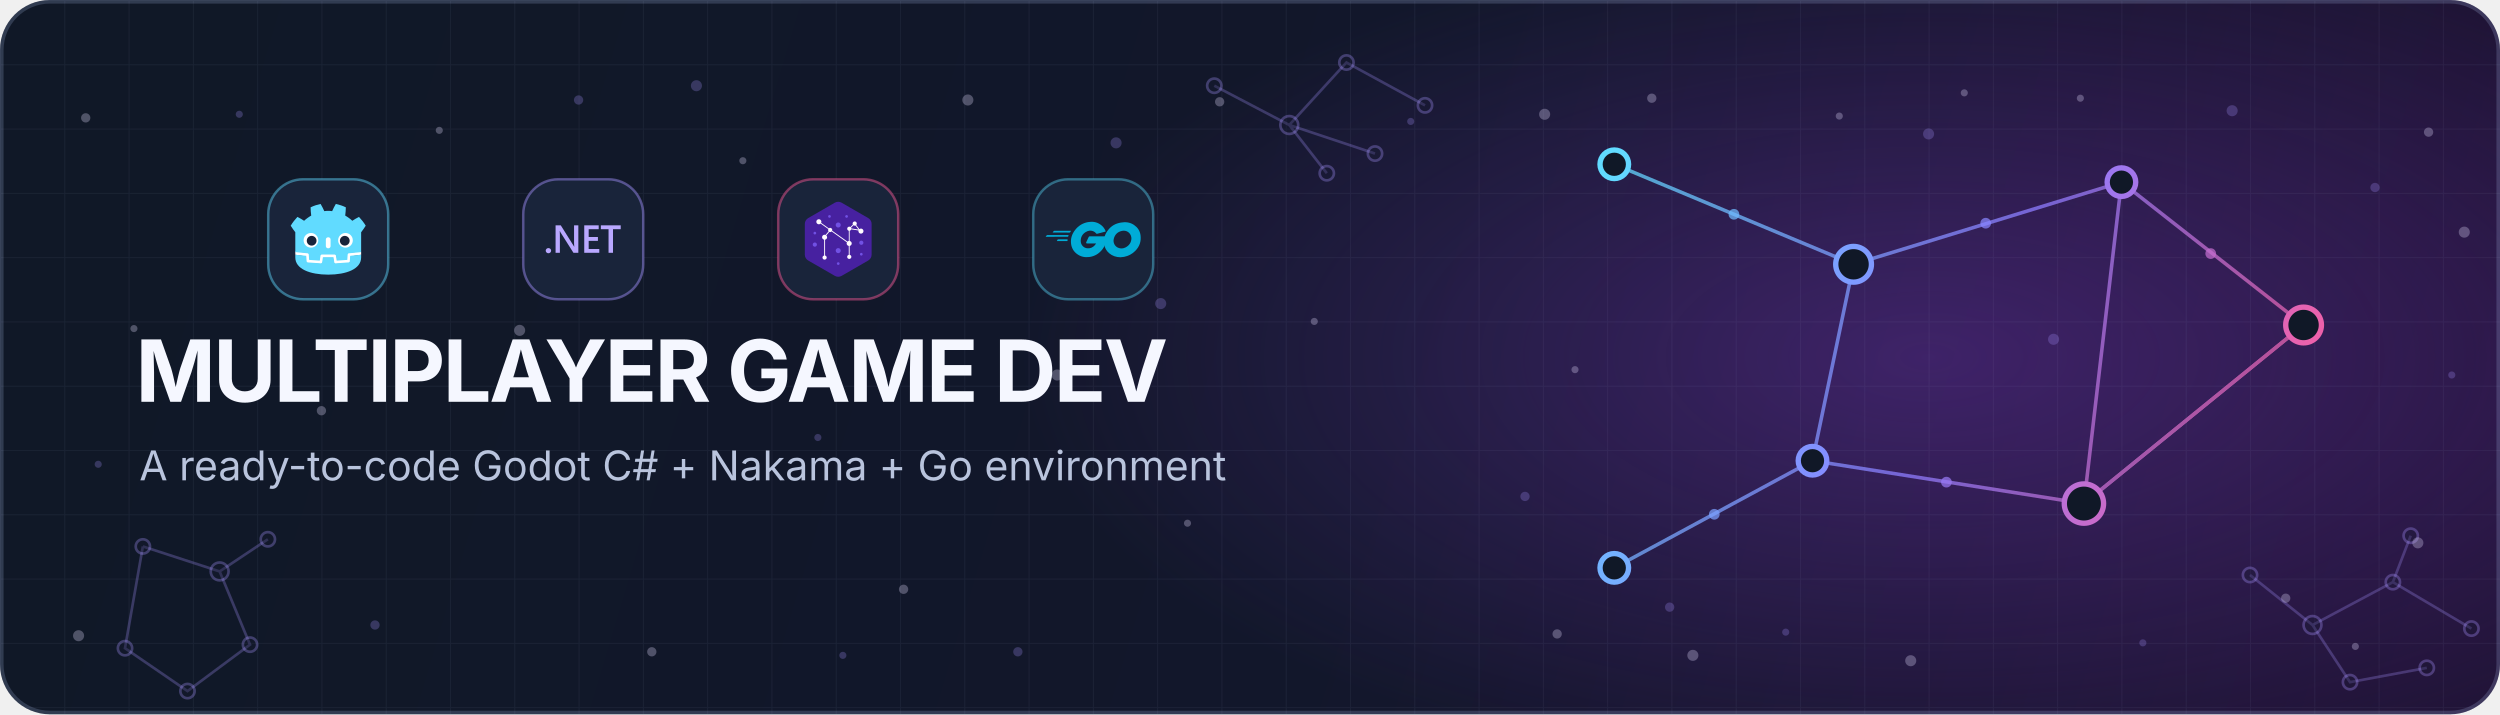
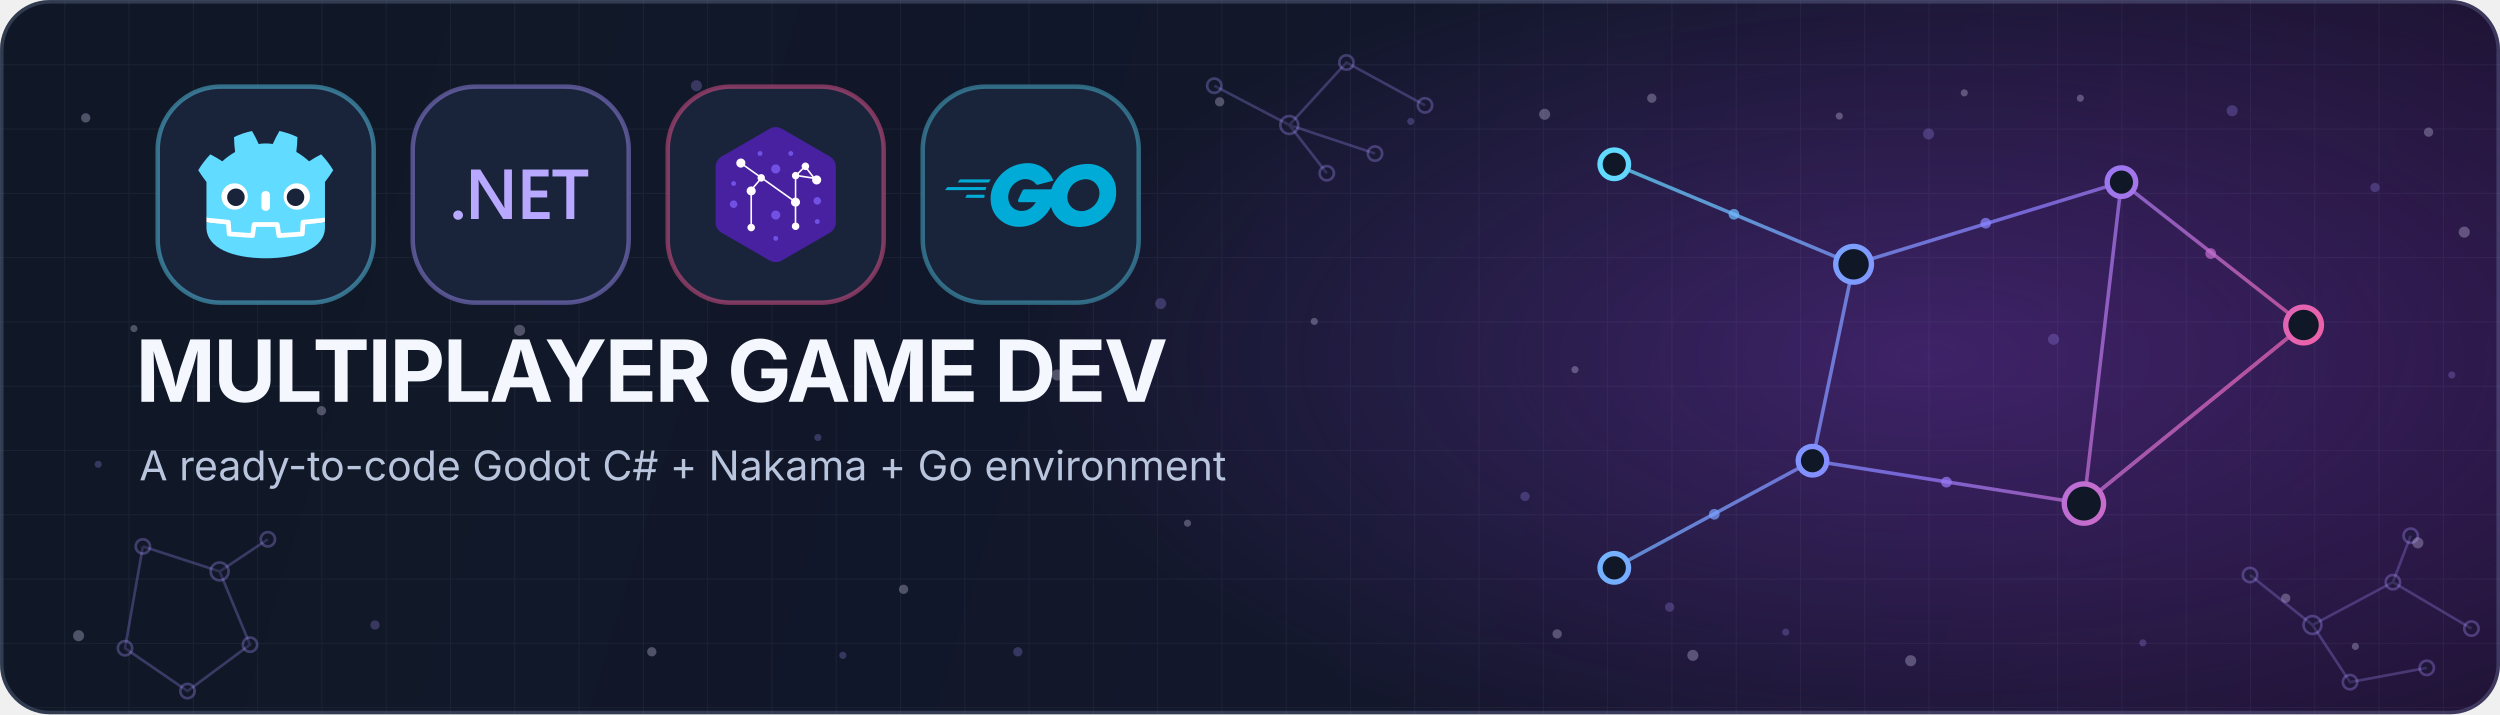
<svg xmlns="http://www.w3.org/2000/svg" width="1400" height="400" viewBox="0 0 1400 400" fill="none">
  <defs>
    <linearGradient id="background" x1="56" y1="18" x2="1350" y2="405" gradientUnits="userSpaceOnUse">
      <stop stop-color="#101827" />
      <stop offset=".55" stop-color="#12172B" />
      <stop offset="1" stop-color="#211438" />
    </linearGradient>
    <linearGradient id="accent" x1="900" y1="92" x2="1290" y2="282" gradientUnits="userSpaceOnUse">
      <stop stop-color="#61DBFF" />
      <stop offset=".52" stop-color="#8C7CFF" />
      <stop offset="1" stop-color="#FF5C9A" />
    </linearGradient>
    <radialGradient id="glow" cx="0" cy="0" r="1" gradientTransform="matrix(0 240 -510 0 1080 200)" gradientUnits="userSpaceOnUse">
      <stop stop-color="#843BCE" stop-opacity=".35" />
      <stop offset="1" stop-color="#843BCE" stop-opacity="0" />
    </radialGradient>
    <pattern id="grid" width="36" height="36" patternUnits="userSpaceOnUse">
      <path d="M36 0H0V36" stroke="#A9B6DA" stroke-opacity=".07" />
    </pattern>
  </defs>
  <rect width="1400" height="400" rx="28" fill="url(#background)" />
  <rect width="1400" height="400" rx="28" fill="url(#glow)" />
  <rect width="1400" height="400" rx="28" fill="url(#grid)" />
  <rect x="1" y="1" width="1398" height="398" rx="27" stroke="#A6B8E5" stroke-opacity=".22" stroke-width="2" />
  <g opacity=".75" stroke="url(#accent)" stroke-width="2">
    <path d="M904 92 1038 148 1188 102 1290 182 1167 282 1015 258 904 318" />
    <path d="M1038 148 1015 258M1188 102 1167 282M1290 182 1167 282" />
  </g>
  <g fill="#101827" stroke="url(#accent)" stroke-width="3">
    <circle cx="904" cy="92" r="8" />
    <circle cx="1038" cy="148" r="10" />
    <circle cx="1188" cy="102" r="8" />
    <circle cx="1290" cy="182" r="10" />
    <circle cx="1167" cy="282" r="11" />
    <circle cx="1015" cy="258" r="8" />
    <circle cx="904" cy="318" r="8" />
  </g>
  <g fill="url(#accent)" opacity=".72">
    <circle cx="971" cy="120" r="3" />
    <circle cx="1112" cy="125" r="3" />
    <circle cx="1238" cy="142" r="3" />
    <circle cx="1090" cy="270" r="3" />
    <circle cx="960" cy="288" r="3" />
  </g>
  <g transform="translate(-20 -56)">
    <g opacity=".28" stroke="#A694FF" stroke-width="1.5">
      <path d="M700 104 742 126 774 91 818 115M742 126 763 153M742 126 790 142" />
    </g>
    <g fill="#171A2E" stroke="#A694FF" stroke-width="1.5" opacity=".32">
      <circle cx="700" cy="104" r="4" />
      <circle cx="742" cy="126" r="5" />
      <circle cx="774" cy="91" r="4" />
      <circle cx="818" cy="115" r="4" />
      <circle cx="763" cy="153" r="4" />
      <circle cx="790" cy="142" r="4" />
    </g>
  </g>
  <g transform="translate(-720 98)">
    <g opacity=".28" stroke="#A694FF" stroke-width="1.5">
      <path d="M800 208 843 222 860 263 825 289 790 265 800 208M843 222 870 204" />
    </g>
    <g fill="#171A2E" stroke="#A694FF" stroke-width="1.5" opacity=".32">
      <circle cx="800" cy="208" r="4" />
      <circle cx="843" cy="222" r="5" />
      <circle cx="860" cy="263" r="4" />
      <circle cx="825" cy="289" r="4" />
      <circle cx="790" cy="265" r="4" />
      <circle cx="870" cy="204" r="4" />
    </g>
  </g>
  <g transform="translate(560 0)">
    <g opacity=".28" stroke="#A694FF" stroke-width="1.5">
      <path d="M700 322 735 350 780 326 824 352M735 350 756 382 799 374M780 326 790 300" />
    </g>
    <g fill="#171A2E" stroke="#A694FF" stroke-width="1.5" opacity=".32">
      <circle cx="700" cy="322" r="4" />
      <circle cx="735" cy="350" r="5" />
      <circle cx="780" cy="326" r="4" />
      <circle cx="824" cy="352" r="4" />
      <circle cx="756" cy="382" r="4" />
      <circle cx="799" cy="374" r="4" />
      <circle cx="790" cy="300" r="4" />
    </g>
  </g>
  <g fill="#E5DDFF" opacity=".3">
    <circle cx="48" cy="66" r="2.6" />
    <circle cx="75" cy="184" r="2" />
    <circle cx="44" cy="356" r="3.1" />
    <circle cx="246" cy="73" r="2" />
    <circle cx="365" cy="365" r="2.6" />
    <circle cx="542" cy="56" r="3.1" />
    <circle cx="665" cy="293" r="2" />
    <circle cx="683" cy="57" r="2.6" />
    <circle cx="865" cy="64" r="3.1" />
    <circle cx="882" cy="207" r="2" />
    <circle cx="872" cy="355" r="2.6" />
    <circle cx="948" cy="367" r="3.1" />
    <circle cx="1100" cy="52" r="2" />
    <circle cx="1360" cy="74" r="2.6" />
    <circle cx="1354" cy="304" r="3.1" />
    <circle cx="1319" cy="362" r="2" />
    <circle cx="180" cy="230" r="2.6" />
    <circle cx="291" cy="185" r="3.1" />
    <circle cx="416" cy="90" r="2" />
    <circle cx="506" cy="330" r="2.6" />
    <circle cx="592" cy="210" r="3.1" />
    <circle cx="736" cy="180" r="2" />
    <circle cx="925" cy="55" r="2.6" />
    <circle cx="1070" cy="370" r="3.1" />
    <circle cx="1165" cy="55" r="2" />
    <circle cx="1280" cy="335" r="2.6" />
    <circle cx="1380" cy="130" r="3.1" />
    <circle cx="1030" cy="65" r="2" />
  </g>
  <g fill="#A694FF" opacity=".26">
    <circle cx="134" cy="64" r="2" />
    <circle cx="324" cy="56" r="2.6" />
    <circle cx="472" cy="367" r="2" />
    <circle cx="625" cy="80" r="3.1" />
    <circle cx="854" cy="278" r="2.6" />
    <circle cx="1000" cy="354" r="2" />
    <circle cx="1250" cy="62" r="3.1" />
    <circle cx="1373" cy="210" r="2" />
    <circle cx="210" cy="350" r="2.6" />
    <circle cx="390" cy="48" r="3.1" />
    <circle cx="458" cy="245" r="2" />
    <circle cx="570" cy="365" r="2.6" />
    <circle cx="650" cy="170" r="3.1" />
    <circle cx="790" cy="68" r="2" />
    <circle cx="935" cy="340" r="2.6" />
    <circle cx="1080" cy="75" r="3.1" />
    <circle cx="1200" cy="360" r="2" />
    <circle cx="1330" cy="105" r="2.6" />
    <circle cx="1150" cy="190" r="3.1" />
    <circle cx="55" cy="260" r="2" />
  </g>
-   <g transform="translate(-99 -45.2) scale(1.4)">
-     <rect x="178" y="104" width="48" height="48" rx="14" fill="#19243A" stroke="#61DBFF" stroke-opacity=".45" />
-     <g transform="translate(185.4483 111.3696) scale(0.03232759)">
-       <path d="m0 0s-.325 1.994-.515 1.976l-36.182-3.491c-2.879-.278-5.115-2.574-5.317-5.459l-.994-14.247L-71-23.218l-1.904 12.912c-.424 2.872-2.932 5.037-5.835 5.037h-38.188c-2.902.0-5.41-2.165-5.834-5.037l-1.905-12.912-27.992 1.997-.994 14.247c-.202 2.886-2.438 5.182-5.317 5.46l-36.2 3.49c-.187.018-.324-1.978-.511-1.978l-.049-7.83 30.658-4.944 1.004-14.374c.203-2.91 2.551-5.263 5.463-5.472l38.551-2.75c.146-.01.29-.016.434-.016 2.897.0 5.401 2.166 5.825 5.038l1.959 13.286h28.005l1.959-13.286c.423-2.871 2.93-5.037 5.831-5.037.142.0.284.005.423.015l38.556 2.75c2.911.209 5.26 2.562 5.463 5.472l1.003 14.374 30.645 4.966z" fill="#FFFFFF" transform="matrix(4.162611 0 0 -4.162611 919.2406 673.1521)" />
-       <path d="m0 0v-47.514-6.035-5.492c.108-.001.216-.005.323-.015l36.196-3.49c1.896-.183 3.382-1.709 3.514-3.609l1.116-15.978 31.574-2.253 2.175 14.747c.282 1.912 1.922 3.329 3.856 3.329h38.188c1.933.0 3.573-1.417 3.855-3.329l2.175-14.747 31.575 2.253 1.115 15.978c.133 1.9 1.618 3.425 3.514 3.609l36.182 3.49c.107.01.214.014.322.015v4.711l.015.005v54.325c5.097 6.416 9.923 13.494 13.621 19.449-5.651 9.62-12.575 18.217-19.976 26.182-6.864-3.455-13.531-7.369-19.828-11.534-3.151 3.132-6.7 5.694-10.186 8.372-3.425 2.751-7.285 4.768-10.946 7.118 1.09 8.117 1.629 16.108 1.846 24.448-9.446 4.754-19.519 7.906-29.708 10.17-4.068-6.837-7.788-14.241-11.028-21.479-3.842.642-7.702.88-11.567.926v.006c-.027.0-.052-.006-.075-.006-.024.0-.049.006-.073.006v-.006c-3.872-.046-7.729-.284-11.572-.926-3.238 7.238-6.956 14.642-11.03 21.479-10.184-2.264-20.258-5.416-29.703-10.17.216-8.34.755-16.331 1.848-24.448-3.668-2.35-7.523-4.367-10.949-7.118-3.481-2.678-7.036-5.24-10.188-8.372-6.297 4.165-12.962 8.079-19.828 11.534-7.401-7.965-14.321-16.562-19.974-26.182 4.443-6.974 9.208-13.983 13.621-19.449z" fill="#61DBFF" transform="matrix(4.162611 0 0 -4.162611 104.6989 427.3873)" />
-       <path d="m0 0-1.121-16.063c-.135-1.936-1.675-3.477-3.611-3.616l-38.555-2.751c-.094-.007-.188-.01-.281-.01-1.916.0-3.569 1.406-3.852 3.33l-2.211 14.994H-81.09l-2.211-14.994c-.297-2.018-2.101-3.469-4.133-3.32l-38.555 2.751c-1.936.139-3.476 1.68-3.611 3.616L-130.721.0l-32.547 3.138c.015-3.498.06-7.33.06-8.093.0-34.374 43.605-50.896 97.781-51.086h.066.067c54.176.19 97.766 16.712 97.766 51.086.0.777.047 4.593.063 8.093z" fill="#61DBFF" transform="matrix(4.162611 0 0 -4.162611 784.0714 718.7231)" />
-       <path d="m0 0c0-12.052-9.765-21.815-21.813-21.815-12.042.0-21.81 9.763-21.81 21.815.0 12.044 9.768 21.802 21.81 21.802C-9.765 21.802.0 12.044.0.0" fill="#FFFFFF" transform="matrix(4.162611 0 0 -4.162611 389.2148 527.1513)" />
-       <path d="m0 0c0-7.994-6.479-14.473-14.479-14.473-7.996.0-14.479 6.479-14.479 14.473s6.483 14.479 14.479 14.479C-6.479 14.479.0 7.994.0.0" fill="#19243A" transform="matrix(4.162611 0 0 -4.162611 367.3669 532.5371)" />
-       <path d="m0 0c-3.878.0-7.021 2.858-7.021 6.381v20.081c0 3.52 3.143 6.381 7.021 6.381s7.028-2.861 7.028-6.381V6.381c0-3.523-3.15-6.381-7.028-6.381" fill="#FFFFFF" transform="matrix(4.162611 0 0 -4.162611 511.9934 626.2198)" />
-       <path d="m0 0c0-12.052 9.765-21.815 21.815-21.815 12.041.0 21.808 9.763 21.808 21.815.0 12.044-9.767 21.802-21.808 21.802-12.05.0-21.815-9.758-21.815-21.802" fill="#FFFFFF" transform="matrix(4.162611 0 0 -4.162611 634.7871 527.1513)" />
-       <path d="m0 0c0-7.994 6.477-14.473 14.471-14.473C22.473-14.473 28.95-7.994 28.95.0s-6.477 14.479-14.479 14.479C6.477 14.479.0 7.994.0.0" fill="#19243A" transform="matrix(4.162611 0 0 -4.162611 656.6406 532.5371)" />
+   <g transform="translate(-134 -70.2) scale(1.4)">
+     <g transform="translate(202 128) scale(1.8) translate(-202 -128)">
+       <rect x="178" y="104" width="48" height="48" rx="14" fill="#19243A" stroke="#61DBFF" stroke-opacity=".45" />
+       <g transform="translate(185.4483 111.3696) scale(0.03232759)">
+         <path d="m0 0s-.325 1.994-.515 1.976l-36.182-3.491c-2.879-.278-5.115-2.574-5.317-5.459l-.994-14.247L-71-23.218l-1.904 12.912c-.424 2.872-2.932 5.037-5.835 5.037h-38.188c-2.902.0-5.41-2.165-5.834-5.037l-1.905-12.912-27.992 1.997-.994 14.247c-.202 2.886-2.438 5.182-5.317 5.46l-36.2 3.49c-.187.018-.324-1.978-.511-1.978l-.049-7.83 30.658-4.944 1.004-14.374c.203-2.91 2.551-5.263 5.463-5.472l38.551-2.75c.146-.01.29-.016.434-.016 2.897.0 5.401 2.166 5.825 5.038l1.959 13.286h28.005l1.959-13.286c.423-2.871 2.93-5.037 5.831-5.037.142.0.284.005.423.015l38.556 2.75c2.911.209 5.26 2.562 5.463 5.472l1.003 14.374 30.645 4.966z" fill="#FFFFFF" transform="matrix(4.162611 0 0 -4.162611 919.2406 673.1521)" />
+         <path d="m0 0v-47.514-6.035-5.492c.108-.001.216-.005.323-.015l36.196-3.49c1.896-.183 3.382-1.709 3.514-3.609l1.116-15.978 31.574-2.253 2.175 14.747c.282 1.912 1.922 3.329 3.856 3.329h38.188c1.933.0 3.573-1.417 3.855-3.329l2.175-14.747 31.575 2.253 1.115 15.978c.133 1.9 1.618 3.425 3.514 3.609l36.182 3.49c.107.01.214.014.322.015v4.711l.015.005v54.325c5.097 6.416 9.923 13.494 13.621 19.449-5.651 9.62-12.575 18.217-19.976 26.182-6.864-3.455-13.531-7.369-19.828-11.534-3.151 3.132-6.7 5.694-10.186 8.372-3.425 2.751-7.285 4.768-10.946 7.118 1.09 8.117 1.629 16.108 1.846 24.448-9.446 4.754-19.519 7.906-29.708 10.17-4.068-6.837-7.788-14.241-11.028-21.479-3.842.642-7.702.88-11.567.926v.006c-.027.0-.052-.006-.075-.006-.024.0-.049.006-.073.006v-.006c-3.872-.046-7.729-.284-11.572-.926-3.238 7.238-6.956 14.642-11.03 21.479-10.184-2.264-20.258-5.416-29.703-10.17.216-8.34.755-16.331 1.848-24.448-3.668-2.35-7.523-4.367-10.949-7.118-3.481-2.678-7.036-5.24-10.188-8.372-6.297 4.165-12.962 8.079-19.828 11.534-7.401-7.965-14.321-16.562-19.974-26.182 4.443-6.974 9.208-13.983 13.621-19.449z" fill="#61DBFF" transform="matrix(4.162611 0 0 -4.162611 104.6989 427.3873)" />
+         <path d="m0 0-1.121-16.063c-.135-1.936-1.675-3.477-3.611-3.616l-38.555-2.751c-.094-.007-.188-.01-.281-.01-1.916.0-3.569 1.406-3.852 3.33l-2.211 14.994H-81.09l-2.211-14.994c-.297-2.018-2.101-3.469-4.133-3.32l-38.555 2.751c-1.936.139-3.476 1.68-3.611 3.616L-130.721.0l-32.547 3.138c.015-3.498.06-7.33.06-8.093.0-34.374 43.605-50.896 97.781-51.086h.066.067c54.176.19 97.766 16.712 97.766 51.086.0.777.047 4.593.063 8.093z" fill="#61DBFF" transform="matrix(4.162611 0 0 -4.162611 784.0714 718.7231)" />
+         <path d="m0 0c0-12.052-9.765-21.815-21.813-21.815-12.042.0-21.81 9.763-21.81 21.815.0 12.044 9.768 21.802 21.81 21.802C-9.765 21.802.0 12.044.0.0" fill="#FFFFFF" transform="matrix(4.162611 0 0 -4.162611 389.2148 527.1513)" />
+         <path d="m0 0c0-7.994-6.479-14.473-14.479-14.473-7.996.0-14.479 6.479-14.479 14.473s6.483 14.479 14.479 14.479C-6.479 14.479.0 7.994.0.0" fill="#19243A" transform="matrix(4.162611 0 0 -4.162611 367.3669 532.5371)" />
+         <path d="m0 0c-3.878.0-7.021 2.858-7.021 6.381v20.081c0 3.52 3.143 6.381 7.021 6.381s7.028-2.861 7.028-6.381V6.381c0-3.523-3.15-6.381-7.028-6.381" fill="#FFFFFF" transform="matrix(4.162611 0 0 -4.162611 511.9934 626.2198)" />
+         <path d="m0 0c0-12.052 9.765-21.815 21.815-21.815 12.041.0 21.808 9.763 21.808 21.815.0 12.044-9.767 21.802-21.808 21.802-12.05.0-21.815-9.758-21.815-21.802" fill="#FFFFFF" transform="matrix(4.162611 0 0 -4.162611 634.7871 527.1513)" />
+         <path d="m0 0c0-7.994 6.477-14.473 14.471-14.473C22.473-14.473 28.95-7.994 28.95.0s-6.477 14.479-14.479 14.479C6.477 14.479.0 7.994.0.0" fill="#19243A" transform="matrix(4.162611 0 0 -4.162611 656.6406 532.5371)" />
+       </g>
    </g>
-     <rect x="280" y="104" width="48" height="48" rx="14" fill="#19243A" stroke="#A694FF" stroke-opacity=".45" />
-     <svg x="289" y="113" width="30" height="30" viewBox="0 0 24 24">
-       <path fill="#B9A8FF" d="M24 8.77h-2.468v7.565h-1.425V8.77h-2.462V7.53H24zm-6.852 7.565h-4.821V7.53h4.63v1.24h-3.205v2.494h2.953v1.234h-2.953v2.604h3.396zm-6.708 0H8.882L4.78 9.863a2.896 2.896 0 0 1-.258-.51h-.036c.032.189.048.592.048 1.21v5.772H3.157V7.53h1.659l3.965 6.32c.167.261.275.442.323.54h.024c-.04-.233-.06-.629-.06-1.185V7.529h1.372zm-8.703-.693a.868.829 0 0 1-.869.829.868.829 0 0 1-.868-.83.868.829 0 0 1 .868-.828.868.829 0 0 1 .869.829Z" />
-     </svg>
-     <rect x="382" y="104" width="48" height="48" rx="14" fill="#19243A" stroke="#FF5C9A" stroke-opacity=".45" />
-     <svg x="391" y="113" width="30" height="30" viewBox="0 0 512 512" preserveAspectRatio="xMidYMid meet">
-       <path fill="#4721a0" d="M484 360.9V151.1c0-16.5-8.8-31.8-23.2-40L279.1 6.2c-14.2-8.3-32-8.3-46.3 0L51.2 111.1C37 119.4 28 134.6 28 151.1v209.8c0 16.5 8.8 31.8 23.2 40l181.7 104.8c14.2 8.3 32 8.3 46.3 0l181.7-104.8c14.1-8.3 23.1-23.5 23.1-40" />
-       <path fill="#7151e4" d="M413.6 348.7c-5.1 0-9.3 4.2-9.3 9.3s4.2 9.3 9.3 9.3 9.3-4.2 9.3-9.3-4.2-9.3-9.3-9.3m-157.5 63.9c-5.1 0-9.3 4.2-9.3 9.3s4.2 9.3 9.3 9.3 9.3-4.2 9.3-9.3-4.2-9.3-9.3-9.3m57-322c-5.1 0-9.3 4.2-9.3 9.3s4.2 9.3 9.3 9.3 9.3-4.2 9.3-9.3-4.2-9.3-9.3-9.3m-116.6 0c-5.1 0-9.3 4.2-9.3 9.3s4.2 9.3 9.3 9.3 9.3-4.2 9.3-9.3-4.1-9.3-9.3-9.3M413.6 294c7.8 0 14.4-6.4 14.4-14.4s-6.4-14.4-14.4-14.4-14.2 6.4-14.2 14.4 6.3 14.4 14.2 14.4m-157.5 22.1c-9.6 0-17.3 7.8-17.3 17.3 0 9.4 7.8 17.3 17.3 17.3s17.3-7.8 17.3-17.3-7.9-17.3-17.3-17.3m0-174.9c-9.6 0-17.3 7.8-17.3 17.3 0 9.4 7.8 17.3 17.3 17.3s17.3-7.8 17.3-17.3-7.9-17.3-17.3-17.3M96.4 223.1c5.1 0 9.3-4.2 9.3-9.3s-4.2-9.3-9.3-9.3-9.3 4.2-9.3 9.3 4.1 9.3 9.3 9.3m0 54.7c-7.8 0-14.4 6.4-14.4 14.4s6.4 14.4 14.4 14.4 14.2-6.4 14.2-14.4-6.4-14.4-14.2-14.4" />
-       <path fill="#fffbff" d="M411.3 182.9c-4.1 0-7.7 1.6-10.6 4l-21.9-28.3c2.5-2.6 4.1-6.2 4.1-10.1 0-8-6.4-14.4-14.2-14.4s-14.4 6.4-14.4 14.4c0 2.6.8 4.9 2 6.9l-16.9 16.9c-2.3-1.5-4.9-2.6-7.8-2.6-8 0-14.2 6.4-14.2 14.4 0 6.8 4.7 12.2 10.9 13.7v69.3c-3.5.6-6.4 2.5-8.8 4.8l-105.3-74.8c.9-2.3 1.4-4.7.9-7.2-1.4-7.7-8.6-13.1-16.5-11.7-2.5.4-4.7 1.6-6.5 3.2l-53-37.7c1.5-3.1 2.4-6.6 1.8-10.3-1.6-9.4-10.6-15.8-20-14.2s-15.8 10.6-14.2 20 10.6 15.8 20 14.2c3.6-.6 6.5-2.5 8.9-4.8l52.9 37.6c-1.3 2.6-2 5.5-1.4 8.5.5 2.6 1.8 4.7 3.4 6.6l-21.1 24.8c-2-.8-4.1-1.3-6.3-1.3-9.6 0-17.3 7.8-17.3 17.3 0 8.4 6.3 15.2 14.2 16.7v108c-6.4 1.4-11.4 6.9-11.4 13.8 0 8 6.4 14.4 14.4 14.4s14.4-6.4 14.4-14.4c0-6.8-4.8-12.3-11.2-13.8v-108c7.9-1.6 14.1-8.3 14.1-16.6 0-5-2.3-9.4-5.7-12.6l20.7-24.4c2.5 1.2 5.3 1.9 8.2 1.3 3-.6 5.4-2.2 7.5-4.2L315.6 277c-1.5 3.1-2.4 6.6-1.8 10.3 1.3 7.5 7.2 12.8 14.2 14.1v60.7c-6.2 1.6-10.9 6.9-10.9 13.7 0 8 6.4 14.4 14.2 14.4s14.4-6.4 14.4-14.4c0-7-5-12.5-11.5-13.8v-60.6c9.2-1.8 15.3-10.6 13.8-19.8-1.2-7.3-6.9-12.7-13.8-14V198c5.1-1.1 9.2-4.8 10.7-9.8l49.9 7.7c-.4 1.4-.9 2.7-.9 4.3 0 9.4 7.8 17.3 17.3 17.3 9.4 0 17.3-7.8 17.3-17.3.1-9.4-7.7-17.3-17.2-17.3m-65.9-1c-.3-1.8-.9-3.5-1.8-5l16.8-16.8c2.3 1.7 5.1 2.8 8.2 2.8 1.7 0 3.3-.4 4.9-1l21.4 27.6z" />
-     </svg>
-     <rect x="484" y="104" width="48" height="48" rx="14" fill="#19243A" stroke="#54C8E8" stroke-opacity=".45" />
-     <svg x="489" y="121" width="38" height="14.2" viewBox="0 0 205.4 76.7" preserveAspectRatio="xMidYMid meet">
-       <path fill="#00acd7" d="M15.5 23.2c-.4 0-.5-.2-.3-.5l2.1-2.7c.2-.3.7-.5 1.1-.5h35.7c.4 0 .5.3.3.6l-1.7 2.6c-.2.3-.7.6-1 .6zM.4 32.4c-.4 0-.5-.2-.3-.5l2.1-2.7c.2-.3.7-.5 1.1-.5h45.6c.4 0 .6.3.5.6l-.8 2.4c-.1.4-.5.6-.9.6zm24.2 9.2c-.4 0-.5-.3-.3-.6l1.4-2.5c.2-.3.6-.6 1-.6h20c.4 0 .6.3.6.7l-.2 2.4c0 .4-.4.7-.7.7z" />
-       <path fill="#00acd7" d="M128.4 21.4c-6.3 1.6-10.6 2.8-16.8 4.4-1.5.4-1.6.5-2.9-1-1.5-1.7-2.6-2.8-4.7-3.8-6.3-3.1-12.4-2.2-18.1 1.5-6.8 4.4-10.3 10.9-10.2 19 .1 8 5.6 14.6 13.5 15.7 6.8.9 12.5-1.5 17-6.6.9-1.1 1.7-2.3 2.7-3.7H89.6c-2.1 0-2.6-1.3-1.9-3 1.3-3.1 3.7-8.3 5.1-10.9.3-.6 1-1.6 2.5-1.6h36.4c-.2 2.7-.2 5.4-.6 8.1-1.1 7.2-3.8 13.8-8.2 19.6-7.2 9.5-16.6 15.4-28.5 17-9.8 1.3-18.9-.6-26.9-6.6-7.4-5.6-11.6-13-12.7-22.2-1.3-10.9 1.9-20.7 8.5-29.3C70.4 8.7 79.8 2.8 91.3.7c9.4-1.7 18.4-.6 26.5 4.9 5.3 3.5 9.1 8.3 11.6 14.1.6.9.2 1.4-1 1.7" />
-       <path fill="#00acd7" d="M161.5 76.7c-9.1-.2-17.4-2.8-24.4-8.8-5.9-5.1-9.6-11.6-10.8-19.3-1.8-11.3 1.3-21.3 8.1-30.2 7.3-9.6 16.1-14.6 28-16.7 10.2-1.8 19.8-.8 28.5 5.1 7.9 5.4 12.8 12.7 14.1 22.3 1.7 13.5-2.2 24.5-11.5 33.9-6.6 6.7-14.7 10.9-24 12.8-2.7.5-5.4.6-8 .9m23.8-40.4c-.1-1.3-.1-2.3-.3-3.3-1.8-9.9-10.9-15.5-20.4-13.3-9.3 2.1-15.3 8-17.5 17.4-1.8 7.8 2 15.7 9.2 18.9 5.5 2.4 11 2.1 16.3-.6 7.9-4.1 12.2-10.5 12.7-19.1" />
-     </svg>
+     <g transform="translate(304 128) scale(1.8) translate(-304 -128)">
+       <rect x="280" y="104" width="48" height="48" rx="14" fill="#19243A" stroke="#A694FF" stroke-opacity=".45" />
+       <svg x="289" y="113" width="30" height="30" viewBox="0 0 24 24">
+         <path fill="#B9A8FF" d="M24 8.77h-2.468v7.565h-1.425V8.77h-2.462V7.53H24zm-6.852 7.565h-4.821V7.53h4.63v1.24h-3.205v2.494h2.953v1.234h-2.953v2.604h3.396zm-6.708 0H8.882L4.78 9.863a2.896 2.896 0 0 1-.258-.51h-.036c.032.189.048.592.048 1.21v5.772H3.157V7.53h1.659l3.965 6.32c.167.261.275.442.323.54h.024c-.04-.233-.06-.629-.06-1.185V7.529h1.372zm-8.703-.693a.868.829 0 0 1-.869.829.868.829 0 0 1-.868-.83.868.829 0 0 1 .868-.828.868.829 0 0 1 .869.829Z" />
+       </svg>
+     </g>
+     <g transform="translate(406 128) scale(1.8) translate(-406 -128)">
+       <rect x="382" y="104" width="48" height="48" rx="14" fill="#19243A" stroke="#FF5C9A" stroke-opacity=".45" />
+       <svg x="391" y="113" width="30" height="30" viewBox="0 0 512 512" preserveAspectRatio="xMidYMid meet">
+         <path fill="#4721a0" d="M484 360.9V151.1c0-16.5-8.8-31.8-23.2-40L279.1 6.2c-14.2-8.3-32-8.3-46.3 0L51.2 111.1C37 119.4 28 134.6 28 151.1v209.8c0 16.5 8.8 31.8 23.2 40l181.7 104.8c14.2 8.3 32 8.3 46.3 0l181.7-104.8c14.1-8.3 23.1-23.5 23.1-40" />
+         <path fill="#7151e4" d="M413.6 348.7c-5.1 0-9.3 4.2-9.3 9.3s4.2 9.3 9.3 9.3 9.3-4.2 9.3-9.3-4.2-9.3-9.3-9.3m-157.5 63.9c-5.1 0-9.3 4.2-9.3 9.3s4.2 9.3 9.3 9.3 9.3-4.2 9.3-9.3-4.2-9.3-9.3-9.3m57-322c-5.1 0-9.3 4.2-9.3 9.3s4.2 9.3 9.3 9.3 9.3-4.2 9.3-9.3-4.2-9.3-9.3-9.3m-116.6 0c-5.1 0-9.3 4.2-9.3 9.3s4.2 9.3 9.3 9.3 9.3-4.2 9.3-9.3-4.1-9.3-9.3-9.3M413.6 294c7.8 0 14.4-6.4 14.4-14.4s-6.4-14.4-14.4-14.4-14.2 6.4-14.2 14.4 6.3 14.4 14.2 14.4m-157.5 22.1c-9.6 0-17.3 7.8-17.3 17.3 0 9.4 7.8 17.3 17.3 17.3s17.3-7.8 17.3-17.3-7.9-17.3-17.3-17.3m0-174.9c-9.6 0-17.3 7.8-17.3 17.3 0 9.4 7.8 17.3 17.3 17.3s17.3-7.8 17.3-17.3-7.9-17.3-17.3-17.3M96.4 223.1c5.1 0 9.3-4.2 9.3-9.3s-4.2-9.3-9.3-9.3-9.3 4.2-9.3 9.3 4.1 9.3 9.3 9.3m0 54.7c-7.8 0-14.4 6.4-14.4 14.4s6.4 14.4 14.4 14.4 14.2-6.4 14.2-14.4-6.4-14.4-14.2-14.4" />
+         <path fill="#fffbff" d="M411.3 182.9c-4.1 0-7.7 1.6-10.6 4l-21.9-28.3c2.5-2.6 4.1-6.2 4.1-10.1 0-8-6.4-14.4-14.2-14.4s-14.4 6.4-14.4 14.4c0 2.6.8 4.9 2 6.9l-16.9 16.9c-2.3-1.5-4.9-2.6-7.8-2.6-8 0-14.2 6.4-14.2 14.4 0 6.8 4.7 12.2 10.9 13.7v69.3c-3.5.6-6.4 2.5-8.8 4.8l-105.3-74.8c.9-2.3 1.4-4.7.9-7.2-1.4-7.7-8.6-13.1-16.5-11.7-2.5.4-4.7 1.6-6.5 3.2l-53-37.7c1.5-3.1 2.4-6.6 1.8-10.3-1.6-9.4-10.6-15.8-20-14.2s-15.8 10.6-14.2 20 10.6 15.8 20 14.2c3.6-.6 6.5-2.5 8.9-4.8l52.9 37.6c-1.3 2.6-2 5.5-1.4 8.5.5 2.6 1.8 4.7 3.4 6.6l-21.1 24.8c-2-.8-4.1-1.3-6.3-1.3-9.6 0-17.3 7.8-17.3 17.3 0 8.4 6.3 15.2 14.2 16.7v108c-6.4 1.4-11.4 6.9-11.4 13.8 0 8 6.4 14.4 14.4 14.4s14.4-6.4 14.4-14.4c0-6.8-4.8-12.3-11.2-13.8v-108c7.9-1.6 14.1-8.3 14.1-16.6 0-5-2.3-9.4-5.7-12.6l20.7-24.4c2.5 1.2 5.3 1.9 8.2 1.3 3-.6 5.4-2.2 7.5-4.2L315.6 277c-1.5 3.1-2.4 6.6-1.8 10.3 1.3 7.5 7.2 12.8 14.2 14.1v60.7c-6.2 1.6-10.9 6.9-10.9 13.7 0 8 6.4 14.4 14.2 14.4s14.4-6.4 14.4-14.4c0-7-5-12.5-11.5-13.8v-60.6c9.2-1.8 15.3-10.6 13.8-19.8-1.2-7.3-6.9-12.7-13.8-14V198c5.1-1.1 9.2-4.8 10.7-9.8l49.9 7.7c-.4 1.4-.9 2.7-.9 4.3 0 9.4 7.8 17.3 17.3 17.3 9.4 0 17.3-7.8 17.3-17.3.1-9.4-7.7-17.3-17.2-17.3m-65.9-1c-.3-1.8-.9-3.5-1.8-5l16.8-16.8c2.3 1.7 5.1 2.8 8.2 2.8 1.7 0 3.3-.4 4.9-1l21.4 27.6z" />
+       </svg>
+     </g>
+     <g transform="translate(508 128) scale(1.8) translate(-508 -128)">
+       <rect x="484" y="104" width="48" height="48" rx="14" fill="#19243A" stroke="#54C8E8" stroke-opacity=".45" />
+       <svg x="489" y="121" width="38" height="14.2" viewBox="0 0 205.4 76.7" preserveAspectRatio="xMidYMid meet">
+         <path fill="#00acd7" d="M15.5 23.2c-.4 0-.5-.2-.3-.5l2.1-2.7c.2-.3.7-.5 1.1-.5h35.7c.4 0 .5.3.3.6l-1.7 2.6c-.2.3-.7.6-1 .6zM.4 32.4c-.4 0-.5-.2-.3-.5l2.1-2.7c.2-.3.7-.5 1.1-.5h45.6c.4 0 .6.3.5.6l-.8 2.4c-.1.4-.5.6-.9.6zm24.2 9.2c-.4 0-.5-.3-.3-.6l1.4-2.5c.2-.3.6-.6 1-.6h20c.4 0 .6.3.6.7l-.2 2.4c0 .4-.4.7-.7.7z" />
+         <path fill="#00acd7" d="M128.4 21.4c-6.3 1.6-10.6 2.8-16.8 4.4-1.5.4-1.6.5-2.9-1-1.5-1.7-2.6-2.8-4.7-3.8-6.3-3.1-12.4-2.2-18.1 1.5-6.8 4.4-10.3 10.9-10.2 19 .1 8 5.6 14.6 13.5 15.7 6.8.9 12.5-1.5 17-6.6.9-1.1 1.7-2.3 2.7-3.7H89.6c-2.1 0-2.6-1.3-1.9-3 1.3-3.1 3.7-8.3 5.1-10.9.3-.6 1-1.6 2.5-1.6h36.4c-.2 2.7-.2 5.4-.6 8.1-1.1 7.2-3.8 13.8-8.2 19.6-7.2 9.5-16.6 15.4-28.5 17-9.8 1.3-18.9-.6-26.9-6.6-7.4-5.6-11.6-13-12.7-22.2-1.3-10.9 1.9-20.7 8.5-29.3C70.4 8.7 79.8 2.8 91.3.7c9.4-1.7 18.4-.6 26.5 4.9 5.3 3.5 9.1 8.3 11.6 14.1.6.9.2 1.4-1 1.7" />
+         <path fill="#00acd7" d="M161.5 76.7c-9.1-.2-17.4-2.8-24.4-8.8-5.9-5.1-9.6-11.6-10.8-19.3-1.8-11.3 1.3-21.3 8.1-30.2 7.3-9.6 16.1-14.6 28-16.7 10.2-1.8 19.8-.8 28.5 5.1 7.9 5.4 12.8 12.7 14.1 22.3 1.7 13.5-2.2 24.5-11.5 33.9-6.6 6.7-14.7 10.9-24 12.8-2.7.5-5.4.6-8 .9m23.8-40.4c-.1-1.3-.1-2.3-.3-3.3-1.8-9.9-10.9-15.5-20.4-13.3-9.3 2.1-15.3 8-17.5 17.4-1.8 7.8 2 15.7 9.2 18.9 5.5 2.4 11 2.1 16.3-.6 7.9-4.1 12.2-10.5 12.7-19.1" />
+       </svg>
+     </g>
  </g>
  <text x="76" y="225" fill="#F5F7FF" font-family="Inter,Segoe UI,Arial,sans-serif" font-size="48" font-weight="700" letter-spacing="-1.2">MULTIPLAYER GAME DEV</text>
  <text x="78" y="269" fill="#B9C4DD" font-family="Inter,Segoe UI,Arial,sans-serif" font-size="23">A ready-to-code Godot C# + Nakama + Go environment</text>
</svg>
